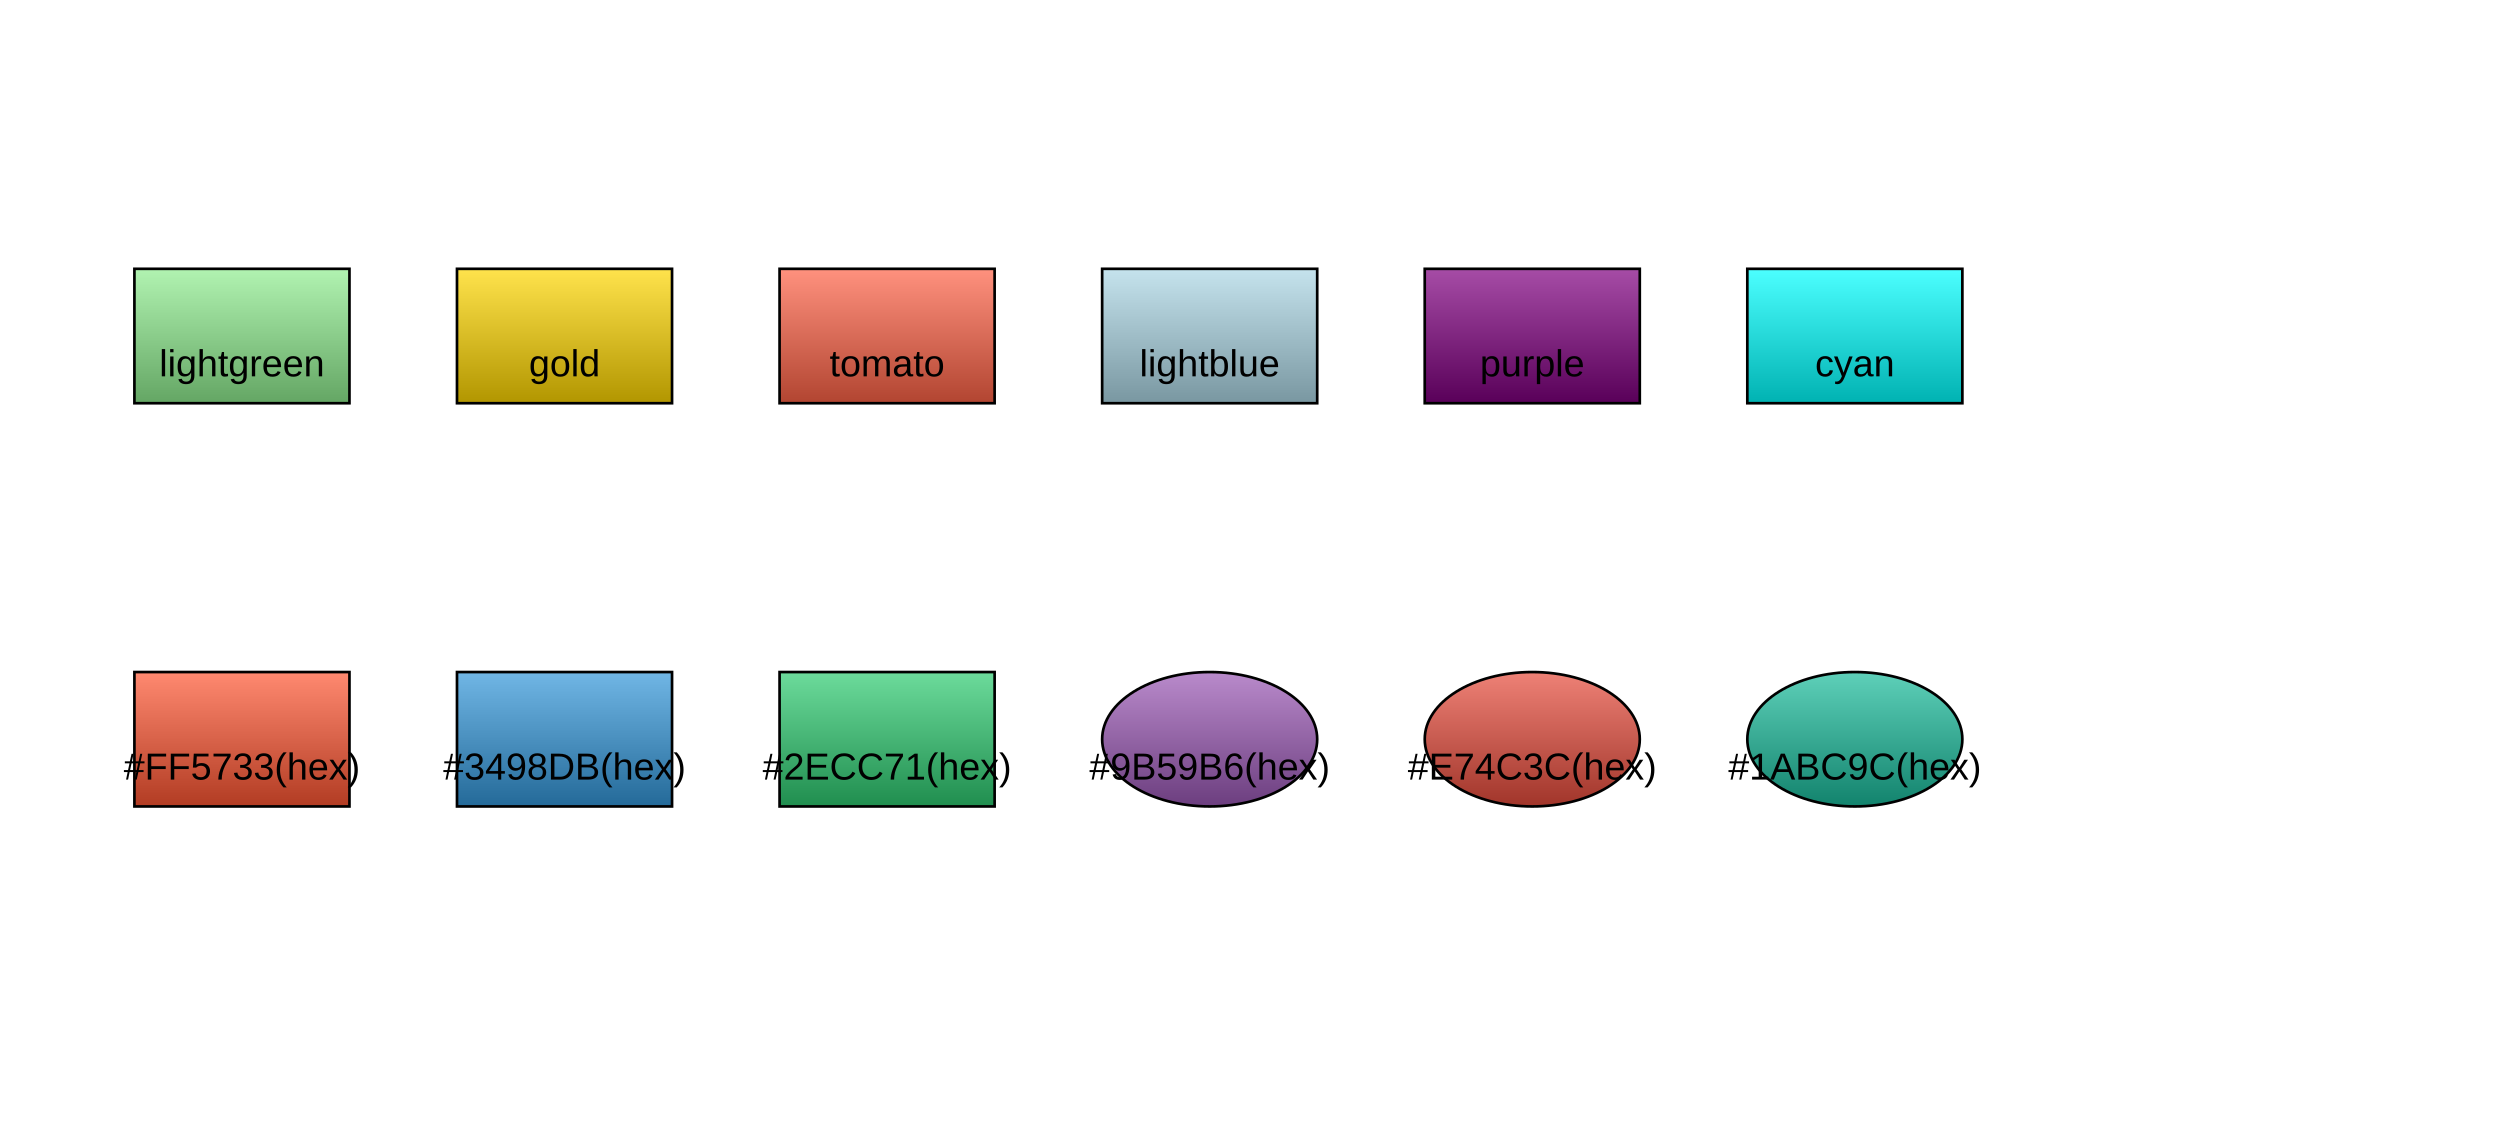
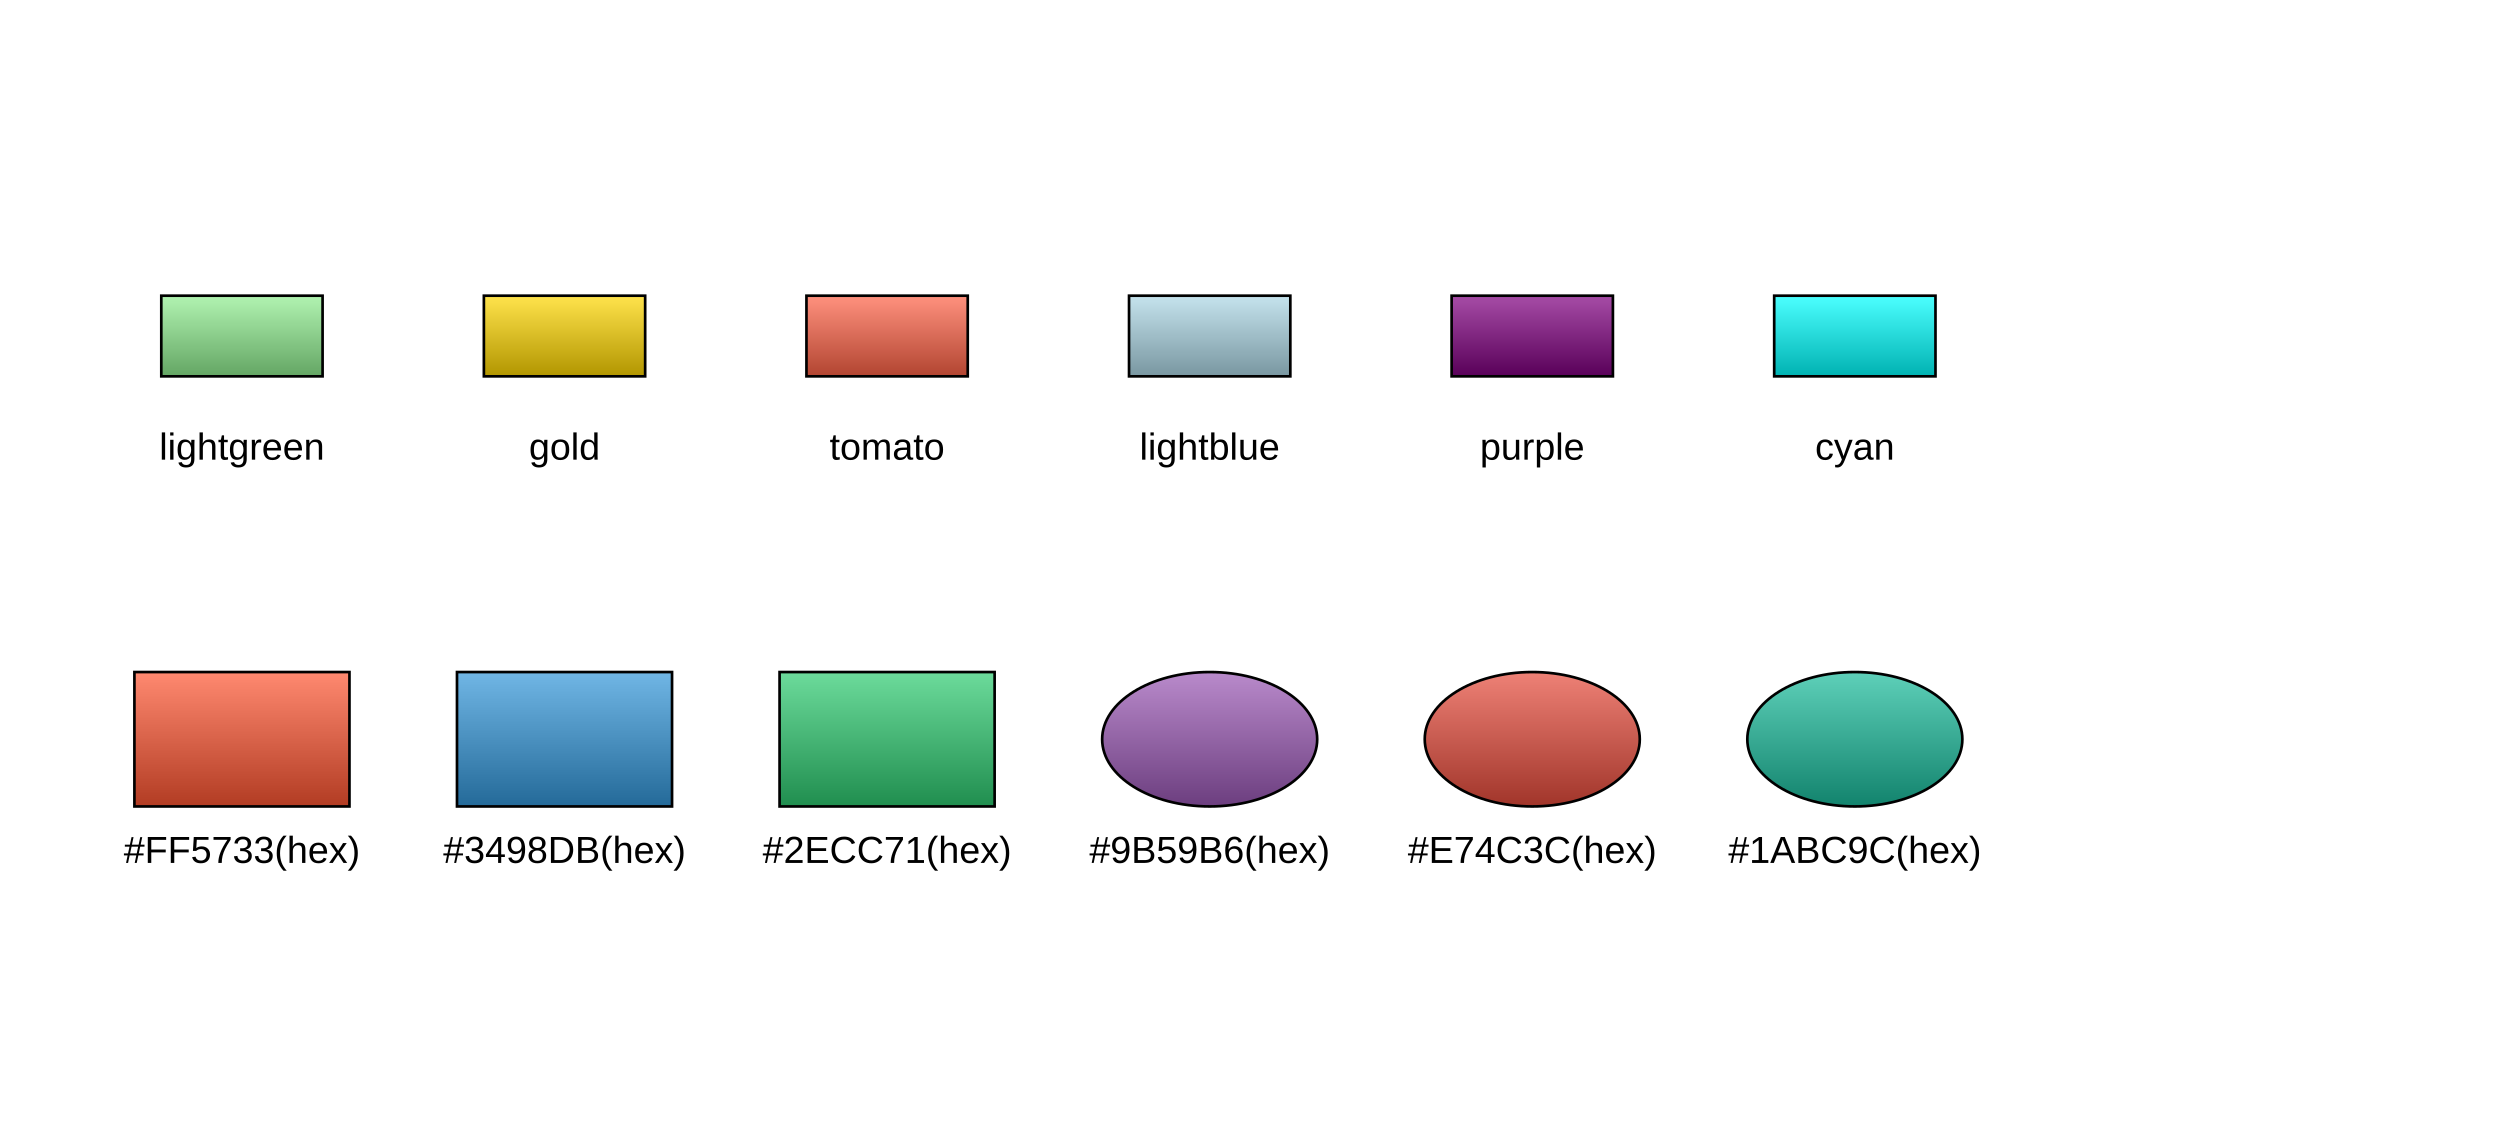
<svg xmlns="http://www.w3.org/2000/svg" baseProfile="full" height="420" version="1.1" viewBox="0,0,930,420" width="930">
  <defs>
    <marker id="arrow-end" markerHeight="10" markerWidth="10" orient="auto" refX="10" refY="5">
      <path d="M 0 0 L 10 5 L 0 10 z" fill="black" />
    </marker>
    <marker id="arrow-start" markerHeight="10" markerWidth="10" orient="auto" refX="0" refY="5">
      <path d="M 10 0 L 0 5 L 10 10 z" fill="black" />
    </marker>
    <linearGradient id="gradient-color1" x1="0%" x2="0%" y1="0%" y2="100%">
      <stop offset="0%" stop-color="#b1f3b1" />
      <stop offset="100%" stop-color="#64a664" />
    </linearGradient>
    <linearGradient id="gradient-color2" x1="0%" x2="0%" y1="0%" y2="100%">
      <stop offset="0%" stop-color="#ffe34c" />
      <stop offset="100%" stop-color="#b29600" />
    </linearGradient>
    <linearGradient id="gradient-color3" x1="0%" x2="0%" y1="0%" y2="100%">
      <stop offset="0%" stop-color="#ff917e" />
      <stop offset="100%" stop-color="#b24531" />
    </linearGradient>
    <linearGradient id="gradient-color4" x1="0%" x2="0%" y1="0%" y2="100%">
      <stop offset="0%" stop-color="#c5e3ed" />
      <stop offset="100%" stop-color="#7997a1" />
    </linearGradient>
    <linearGradient id="gradient-color5" x1="0%" x2="0%" y1="0%" y2="100%">
      <stop offset="0%" stop-color="#a64ca6" />
      <stop offset="100%" stop-color="#590059" />
    </linearGradient>
    <linearGradient id="gradient-color6" x1="0%" x2="0%" y1="0%" y2="100%">
      <stop offset="0%" stop-color="#4cffff" />
      <stop offset="100%" stop-color="#00b2b2" />
    </linearGradient>
    <linearGradient id="gradient-hex1" x1="0%" x2="0%" y1="0%" y2="100%">
      <stop offset="0%" stop-color="#ff8970" />
      <stop offset="100%" stop-color="#b23c23" />
    </linearGradient>
    <linearGradient id="gradient-hex2" x1="0%" x2="0%" y1="0%" y2="100%">
      <stop offset="0%" stop-color="#70b6e5" />
      <stop offset="100%" stop-color="#246a99" />
    </linearGradient>
    <linearGradient id="gradient-hex3" x1="0%" x2="0%" y1="0%" y2="100%">
      <stop offset="0%" stop-color="#6cdb9b" />
      <stop offset="100%" stop-color="#208e4f" />
    </linearGradient>
    <linearGradient id="gradient-hex4" x1="0%" x2="0%" y1="0%" y2="100%">
      <stop offset="0%" stop-color="#b98acb" />
      <stop offset="100%" stop-color="#6c3e7f" />
    </linearGradient>
    <linearGradient id="gradient-hex5" x1="0%" x2="0%" y1="0%" y2="100%">
      <stop offset="0%" stop-color="#ee8176" />
      <stop offset="100%" stop-color="#a1352a" />
    </linearGradient>
    <linearGradient id="gradient-hex6" x1="0%" x2="0%" y1="0%" y2="100%">
      <stop offset="0%" stop-color="#5ed0b9" />
      <stop offset="100%" stop-color="#12836d" />
    </linearGradient>
  </defs>
-   <rect fill="url(#gradient-color1)" height="50" stroke="black" width="80" x="50" y="100" />
-   <rect fill="url(#gradient-color2)" height="50" stroke="black" width="80" x="170" y="100" />
-   <rect fill="url(#gradient-color3)" height="50" stroke="black" width="80" x="290" y="100" />
-   <rect fill="url(#gradient-color4)" height="50" stroke="black" width="80" x="410" y="100" />
-   <rect fill="url(#gradient-color5)" height="50" stroke="black" width="80" x="530" y="100" />
-   <rect fill="url(#gradient-color6)" height="50" stroke="black" width="80" x="650" y="100" />
+   <rect fill="url(#gradient-color1)" height="30.0" stroke="black" width="60.0" x="60.0" y="110.0" />
+   <rect fill="url(#gradient-color2)" height="30.0" stroke="black" width="60.0" x="180.0" y="110.0" />
+   <rect fill="url(#gradient-color3)" height="30.0" stroke="black" width="60.0" x="300.0" y="110.0" />
+   <rect fill="url(#gradient-color4)" height="30.0" stroke="black" width="60.0" x="420.0" y="110.0" />
+   <rect fill="url(#gradient-color5)" height="30.0" stroke="black" width="60.0" x="540.0" y="110.0" />
+   <rect fill="url(#gradient-color6)" height="30.0" stroke="black" width="60.0" x="660.0" y="110.0" />
  <rect fill="url(#gradient-hex1)" height="50" stroke="black" width="80" x="50" y="250" />
  <rect fill="url(#gradient-hex2)" height="50" stroke="black" width="80" x="170" y="250" />
  <rect fill="url(#gradient-hex3)" height="50" stroke="black" width="80" x="290" y="250" />
  <ellipse cx="450.0" cy="275.0" fill="url(#gradient-hex4)" rx="40.0" ry="25.0" stroke="black" />
  <ellipse cx="570.0" cy="275.0" fill="url(#gradient-hex5)" rx="40.0" ry="25.0" stroke="black" />
  <ellipse cx="690.0" cy="275.0" fill="url(#gradient-hex6)" rx="40.0" ry="25.0" stroke="black" />
-   <text fill="black" font-family="Arial, sans-serif" font-size="14px" text-anchor="middle" x="90.0" y="140.0">lightgreen</text>
-   <text fill="black" font-family="Arial, sans-serif" font-size="14px" text-anchor="middle" x="210.0" y="140.0">gold</text>
-   <text fill="black" font-family="Arial, sans-serif" font-size="14px" text-anchor="middle" x="330.0" y="140.0">tomato</text>
-   <text fill="black" font-family="Arial, sans-serif" font-size="14px" text-anchor="middle" x="450.0" y="140.0">lightblue</text>
-   <text fill="black" font-family="Arial, sans-serif" font-size="14px" text-anchor="middle" x="570.0" y="140.0">purple</text>
-   <text fill="black" font-family="Arial, sans-serif" font-size="14px" text-anchor="middle" x="690.0" y="140.0">cyan</text>
-   <text fill="black" font-family="Arial, sans-serif" font-size="14px" text-anchor="middle" x="90.0" y="290.0">#FF5733
+   <text fill="black" font-family="Arial, sans-serif" font-size="14px" text-anchor="middle" x="90.0" y="171.0">lightgreen</text>
+   <text fill="black" font-family="Arial, sans-serif" font-size="14px" text-anchor="middle" x="210.0" y="171.0">gold</text>
+   <text fill="black" font-family="Arial, sans-serif" font-size="14px" text-anchor="middle" x="330.0" y="171.0">tomato</text>
+   <text fill="black" font-family="Arial, sans-serif" font-size="14px" text-anchor="middle" x="450.0" y="171.0">lightblue</text>
+   <text fill="black" font-family="Arial, sans-serif" font-size="14px" text-anchor="middle" x="570.0" y="171.0">purple</text>
+   <text fill="black" font-family="Arial, sans-serif" font-size="14px" text-anchor="middle" x="690.0" y="171.0">cyan</text>
+   <text fill="black" font-family="Arial, sans-serif" font-size="14px" text-anchor="middle" x="90.0" y="321.0">#FF5733
(hex)</text>
-   <text fill="black" font-family="Arial, sans-serif" font-size="14px" text-anchor="middle" x="210.0" y="290.0">#3498DB
+   <text fill="black" font-family="Arial, sans-serif" font-size="14px" text-anchor="middle" x="210.0" y="321.0">#3498DB
(hex)</text>
-   <text fill="black" font-family="Arial, sans-serif" font-size="14px" text-anchor="middle" x="330.0" y="290.0">#2ECC71
+   <text fill="black" font-family="Arial, sans-serif" font-size="14px" text-anchor="middle" x="330.0" y="321.0">#2ECC71
(hex)</text>
-   <text fill="black" font-family="Arial, sans-serif" font-size="14px" text-anchor="middle" x="450.0" y="290.0">#9B59B6
+   <text fill="black" font-family="Arial, sans-serif" font-size="14px" text-anchor="middle" x="450.0" y="321.0">#9B59B6
(hex)</text>
-   <text fill="black" font-family="Arial, sans-serif" font-size="14px" text-anchor="middle" x="570.0" y="290.0">#E74C3C
+   <text fill="black" font-family="Arial, sans-serif" font-size="14px" text-anchor="middle" x="570.0" y="321.0">#E74C3C
(hex)</text>
-   <text fill="black" font-family="Arial, sans-serif" font-size="14px" text-anchor="middle" x="690.0" y="290.0">#1ABC9C
+   <text fill="black" font-family="Arial, sans-serif" font-size="14px" text-anchor="middle" x="690.0" y="321.0">#1ABC9C
(hex)</text>
</svg>
